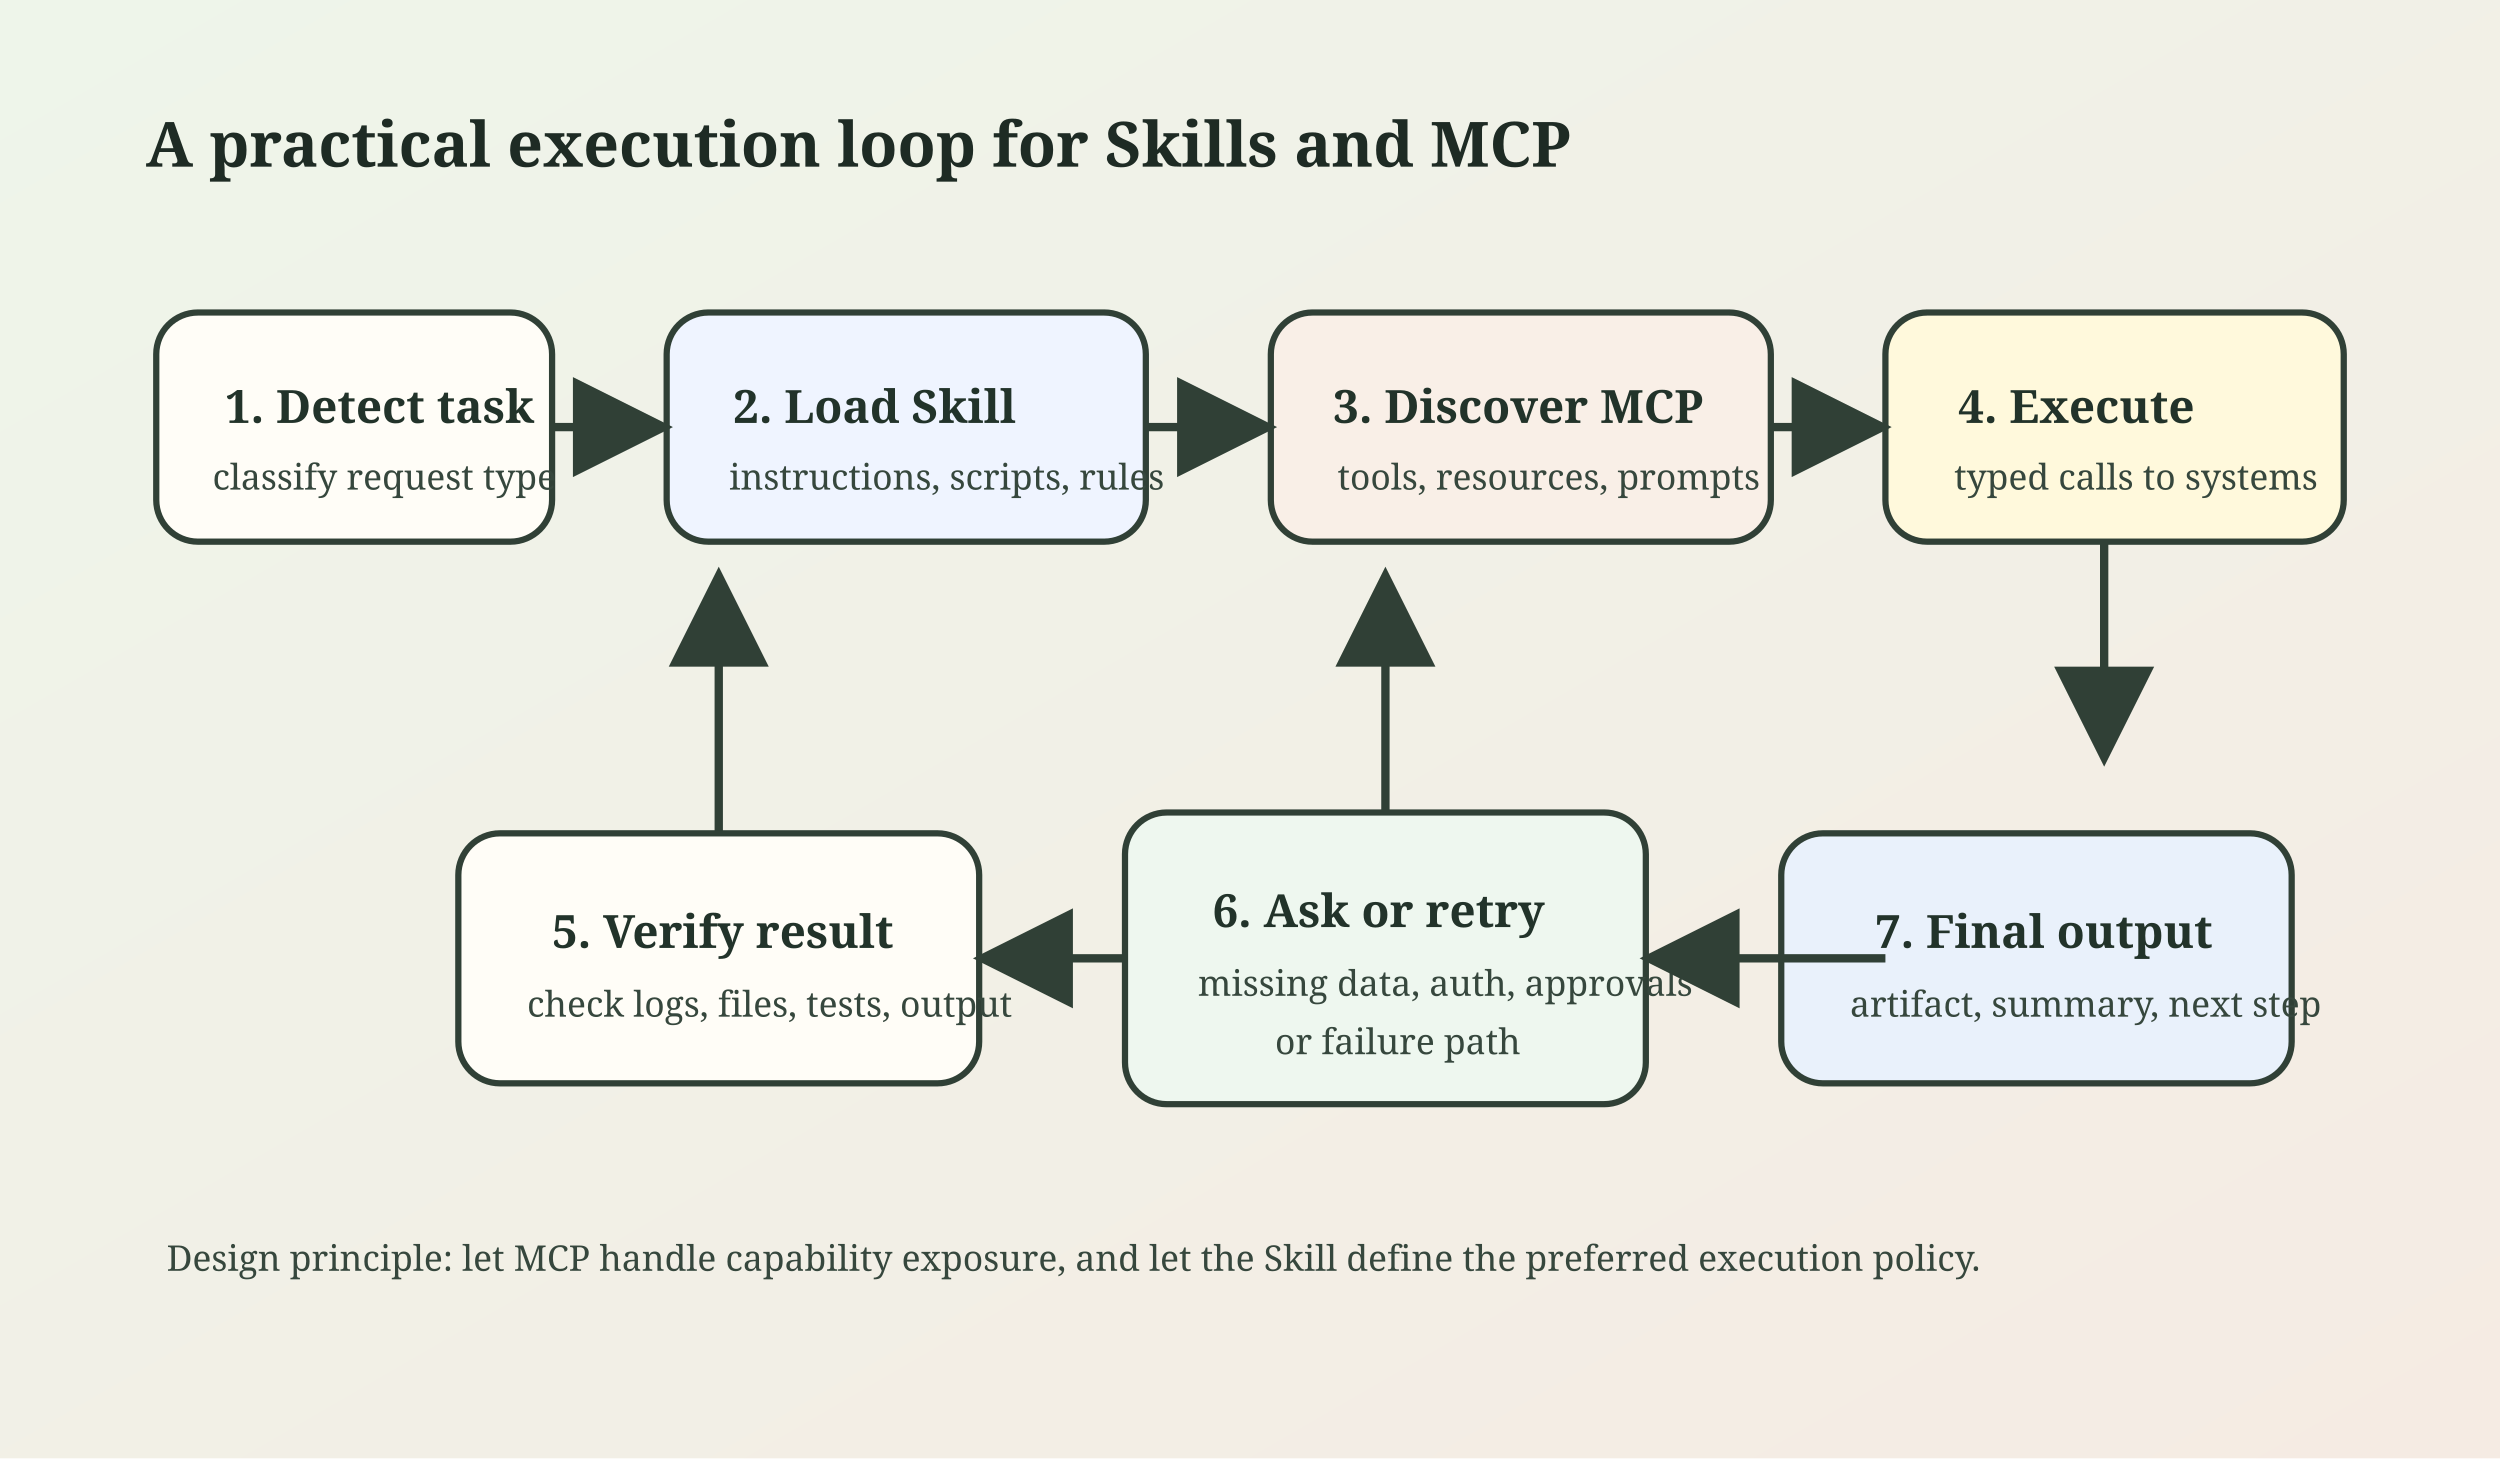
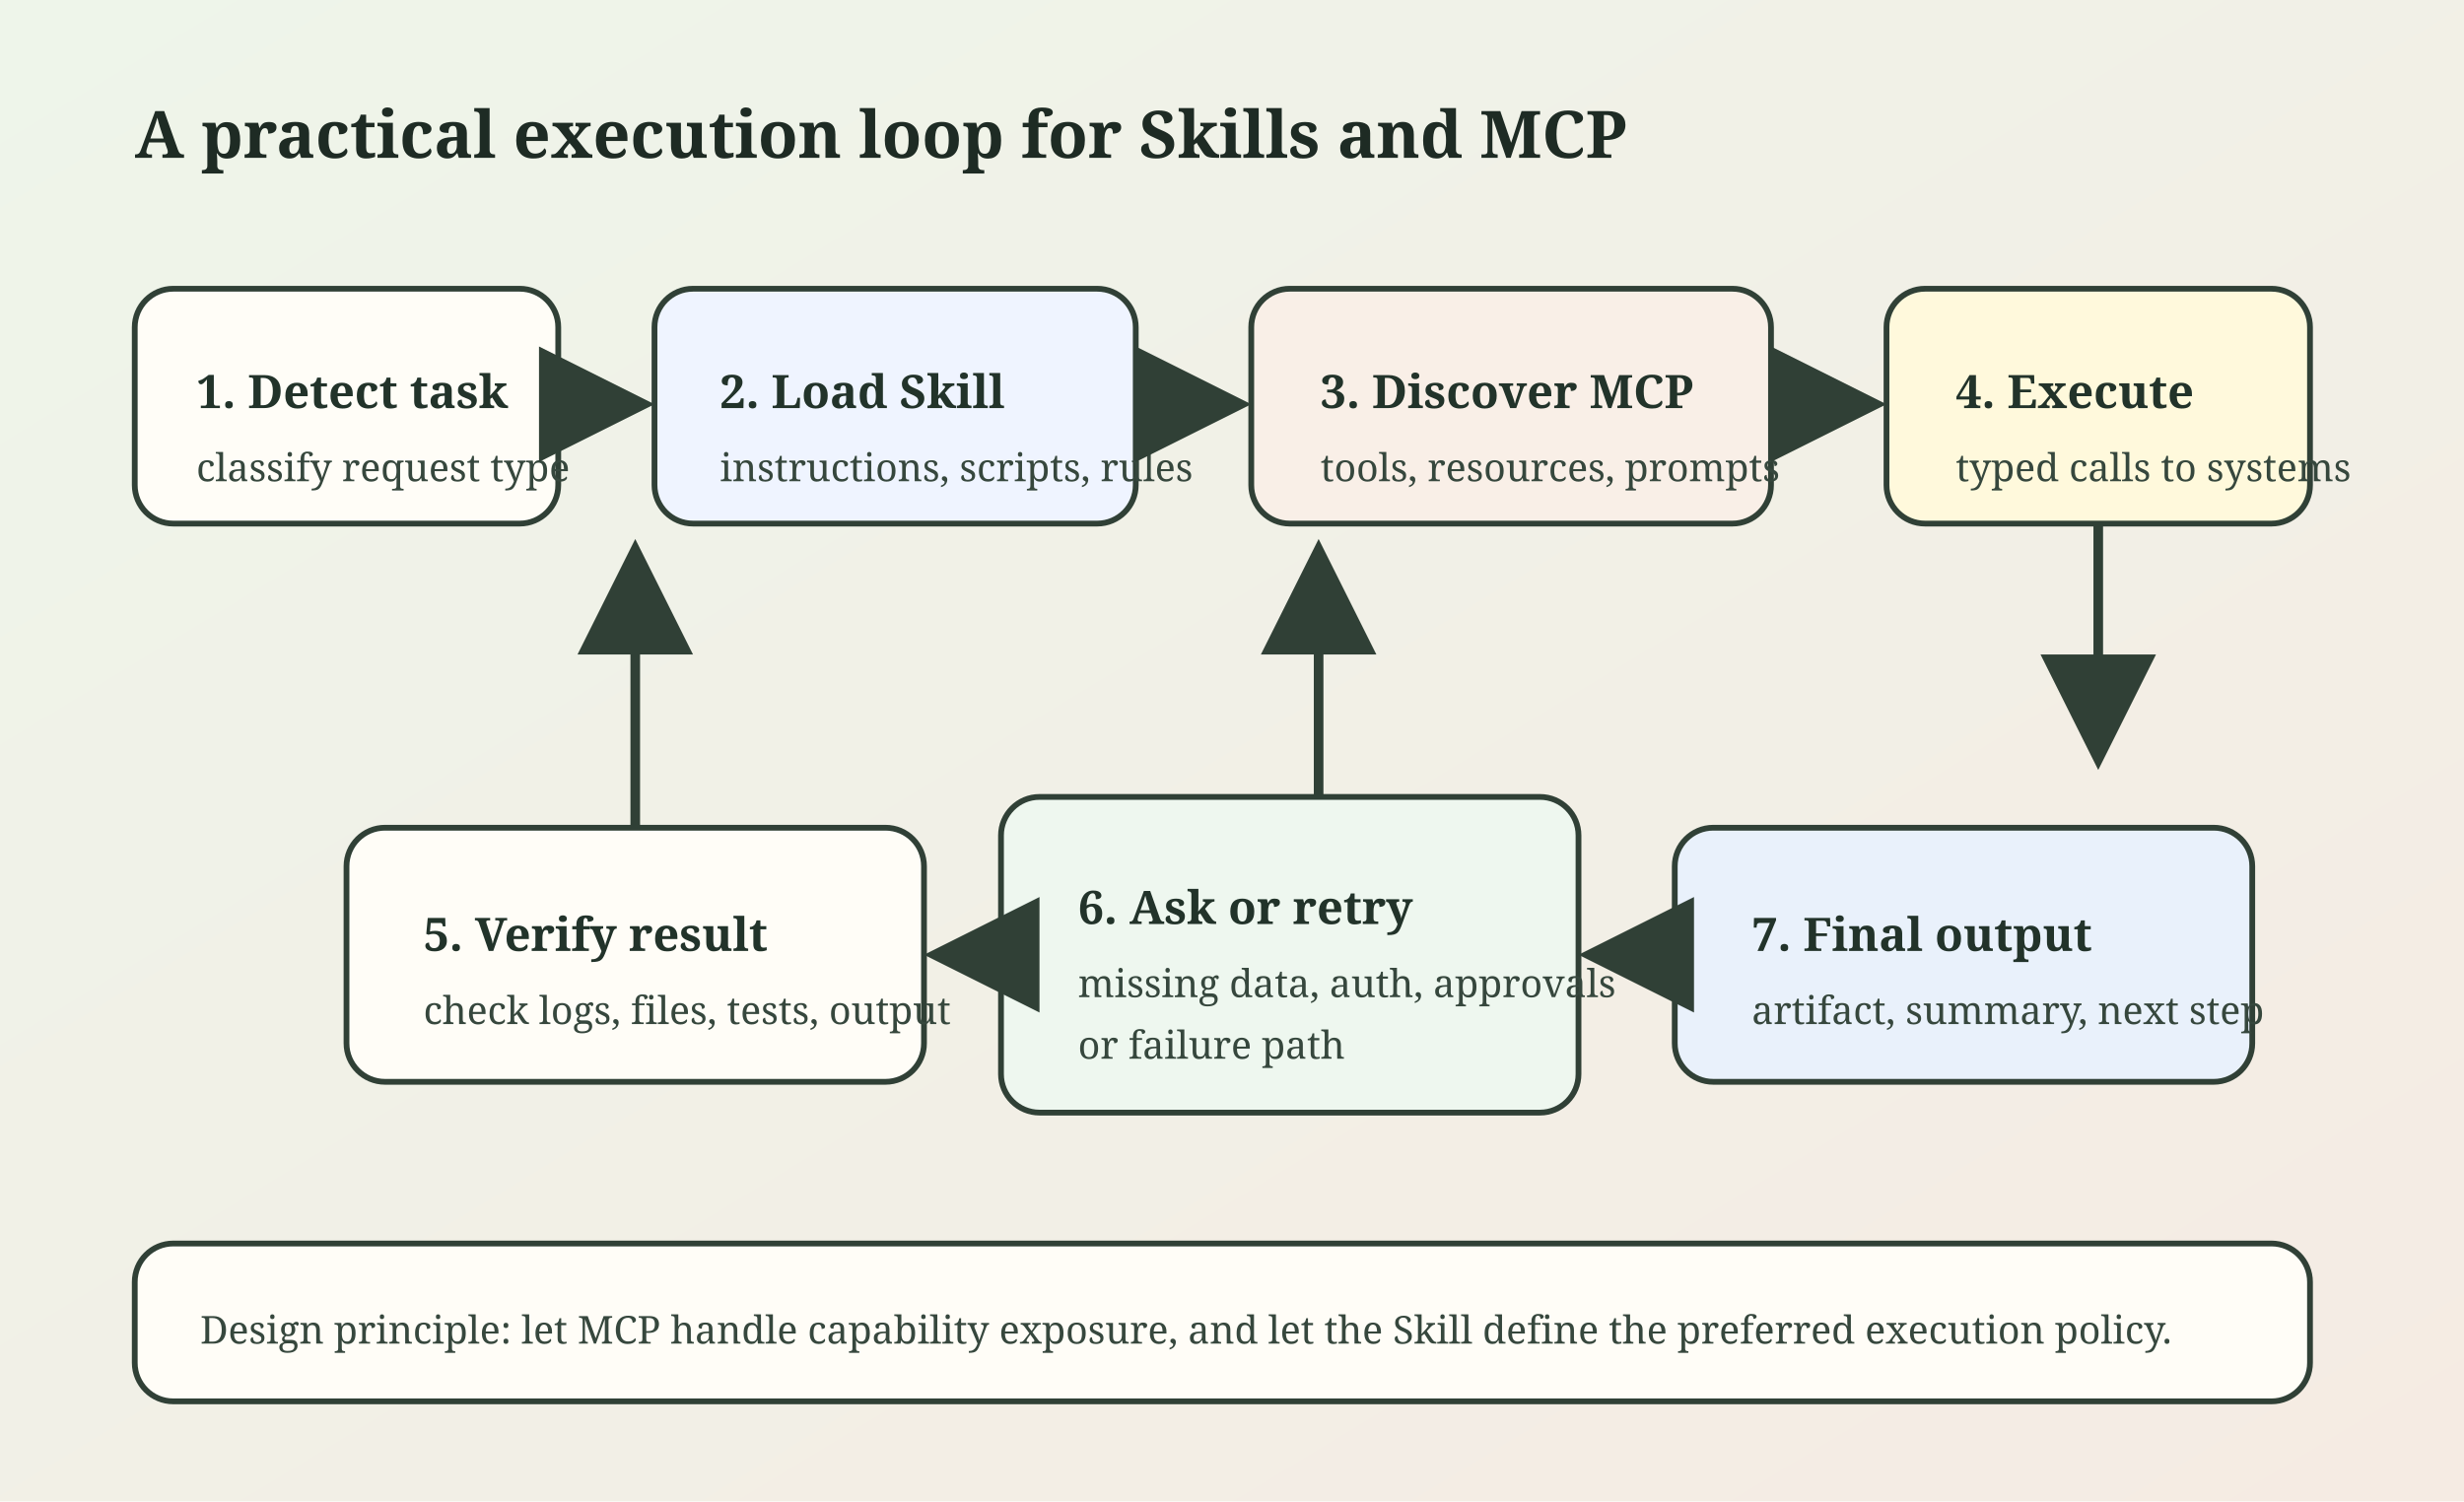
- <svg xmlns="http://www.w3.org/2000/svg" width="1200" height="700" viewBox="0 0 1200 700" role="img" aria-labelledby="title desc">
+ <svg xmlns="http://www.w3.org/2000/svg" width="1280" height="780" viewBox="0 0 1280 780" role="img" aria-labelledby="title desc">
  <defs>
    <linearGradient id="bg2" x1="0" x2="1" y1="0" y2="1">
      <stop offset="0%" stop-color="#eef5ea" />
      <stop offset="100%" stop-color="#f5ebe3" />
    </linearGradient>
    <style>
-       .h { font: 700 30px Georgia, serif; fill: #1e2b24; }
-       .t { font: 600 22px Georgia, serif; fill: #22332a; }
-       .s { font: 500 17px Georgia, serif; fill: #36473d; }
+       .h { font: 700 34px Georgia, serif; fill: #1e2b24; }
+       .t { font: 600 24px Georgia, serif; fill: #22332a; }
+       .s { font: 500 20px Georgia, serif; fill: #36473d; }
      .box { rx: 20; ry: 20; stroke: #304036; stroke-width: 3; }
-       .arrow { stroke: #304036; stroke-width: 4; fill: none; marker-end: url(#am); }
+       .arrow { stroke: #304036; stroke-width: 5; fill: none; marker-end: url(#am); }
    </style>
    <marker id="am" markerWidth="12" markerHeight="12" refX="10" refY="6" orient="auto">
      <path d="M0,0 L12,6 L0,12 z" fill="#304036" />
    </marker>
  </defs>
-   <rect width="1200" height="700" fill="url(#bg2)" />
-   <text x="70" y="80" class="h">A practical execution loop for Skills and MCP</text>
-   <rect x="75" y="150" width="190" height="110" class="box" fill="#fffdf7" />
-   <text x="108" y="203" class="t">1. Detect task</text>
-   <text x="102" y="235" class="s">classify request type</text>
-   <rect x="320" y="150" width="230" height="110" class="box" fill="#eff4ff" />
-   <text x="352" y="203" class="t">2. Load Skill</text>
-   <text x="350" y="235" class="s">instructions, scripts, rules</text>
-   <rect x="610" y="150" width="240" height="110" class="box" fill="#f9efe7" />
-   <text x="640" y="203" class="t">3. Discover MCP</text>
-   <text x="642" y="235" class="s">tools, resources, prompts</text>
-   <rect x="905" y="150" width="220" height="110" class="box" fill="#fff9dc" />
-   <text x="940" y="203" class="t">4. Execute</text>
-   <text x="938" y="235" class="s">typed calls to systems</text>
-   <rect x="220" y="400" width="250" height="120" class="box" fill="#fffdf7" />
-   <text x="265" y="455" class="t">5. Verify result</text>
-   <text x="253" y="488" class="s">check logs, files, tests, output</text>
-   <rect x="540" y="390" width="250" height="140" class="box" fill="#eef7ef" />
-   <text x="582" y="445" class="t">6. Ask or retry</text>
-   <text x="575" y="478" class="s">missing data, auth, approvals</text>
-   <text x="612" y="506" class="s">or failure path</text>
-   <rect x="855" y="400" width="245" height="120" class="box" fill="#e9f1fb" />
-   <text x="900" y="455" class="t">7. Final output</text>
-   <text x="888" y="488" class="s">artifact, summary, next step</text>
-   <path d="M265 205 L315 205" class="arrow" />
-   <path d="M550 205 L605 205" class="arrow" />
-   <path d="M850 205 L900 205" class="arrow" />
-   <path d="M1010 260 L1010 360" class="arrow" />
-   <path d="M905 460 L795 460" class="arrow" />
-   <path d="M540 460 L475 460" class="arrow" />
-   <path d="M345 400 L345 280" class="arrow" />
-   <path d="M665 390 L665 280" class="arrow" />
-   <text x="80" y="610" class="s">Design principle: let MCP handle capability exposure, and let the Skill define the preferred execution policy.</text>
+   <rect width="1280" height="780" fill="url(#bg2)" />
+   <text x="70" y="82" class="h">A practical execution loop for Skills and MCP</text>
+   <rect x="70" y="150" width="220" height="122" class="box" fill="#fffdf7" />
+   <text x="102" y="212" class="t">1. Detect task</text>
+   <text x="102" y="250" class="s">classify request type</text>
+   <rect x="340" y="150" width="250" height="122" class="box" fill="#eff4ff" />
+   <text x="374" y="212" class="t">2. Load Skill</text>
+   <text x="374" y="250" class="s">instructions, scripts, rules</text>
+   <rect x="650" y="150" width="270" height="122" class="box" fill="#f9efe7" />
+   <text x="686" y="212" class="t">3. Discover MCP</text>
+   <text x="686" y="250" class="s">tools, resources, prompts</text>
+   <rect x="980" y="150" width="220" height="122" class="box" fill="#fff9dc" />
+   <text x="1016" y="212" class="t">4. Execute</text>
+   <text x="1016" y="250" class="s">typed calls to systems</text>
+   <rect x="180" y="430" width="300" height="132" class="box" fill="#fffdf7" />
+   <text x="220" y="494" class="t">5. Verify result</text>
+   <text x="220" y="532" class="s">check logs, files, tests, output</text>
+   <rect x="520" y="414" width="300" height="164" class="box" fill="#eef7ef" />
+   <text x="560" y="480" class="t">6. Ask or retry</text>
+   <text x="560" y="518" class="s">missing data, auth, approvals</text>
+   <text x="560" y="550" class="s">or failure path</text>
+   <rect x="870" y="430" width="300" height="132" class="box" fill="#e9f1fb" />
+   <text x="910" y="494" class="t">7. Final output</text>
+   <text x="910" y="532" class="s">artifact, summary, next step</text>
+   <path d="M290 210 L330 210" class="arrow" />
+   <path d="M590 210 L640 210" class="arrow" />
+   <path d="M920 210 L970 210" class="arrow" />
+   <path d="M1090 272 L1090 390" class="arrow" />
+   <path d="M870 496 L830 496" class="arrow" />
+   <path d="M520 496 L490 496" class="arrow" />
+   <path d="M330 430 L330 290" class="arrow" />
+   <path d="M685 414 L685 290" class="arrow" />
+   <rect x="70" y="646" width="1130" height="82" class="box" fill="#fffdf7" />
+   <text x="104" y="698" class="s">Design principle: let MCP handle capability exposure, and let the Skill define the preferred execution policy.</text>
</svg>
